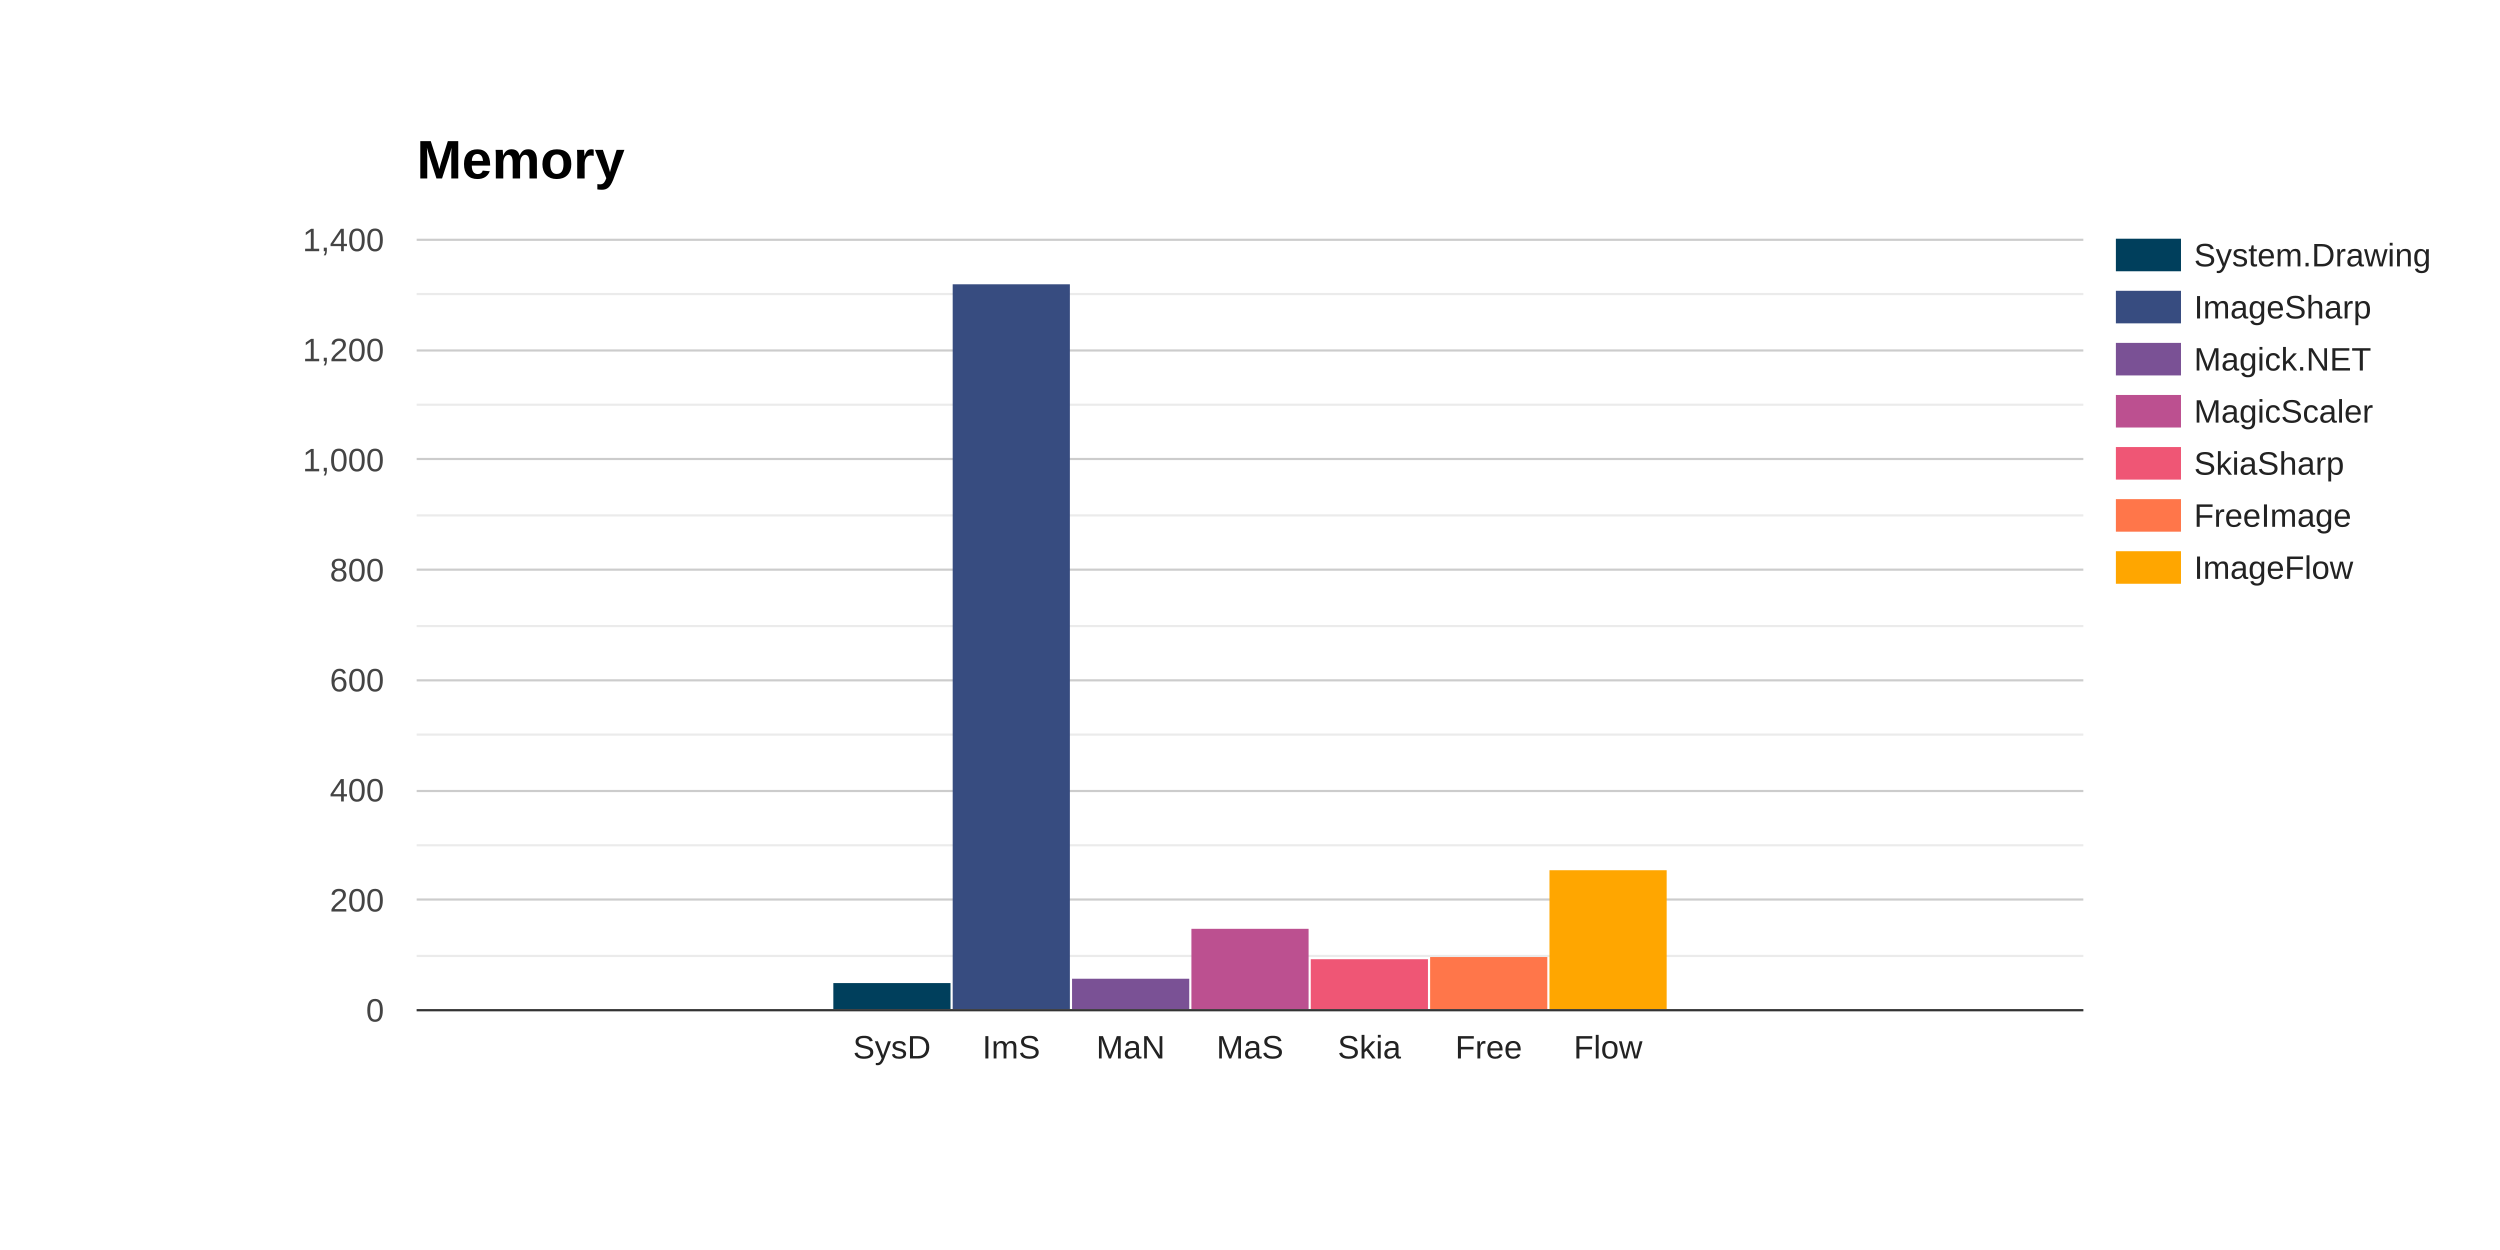
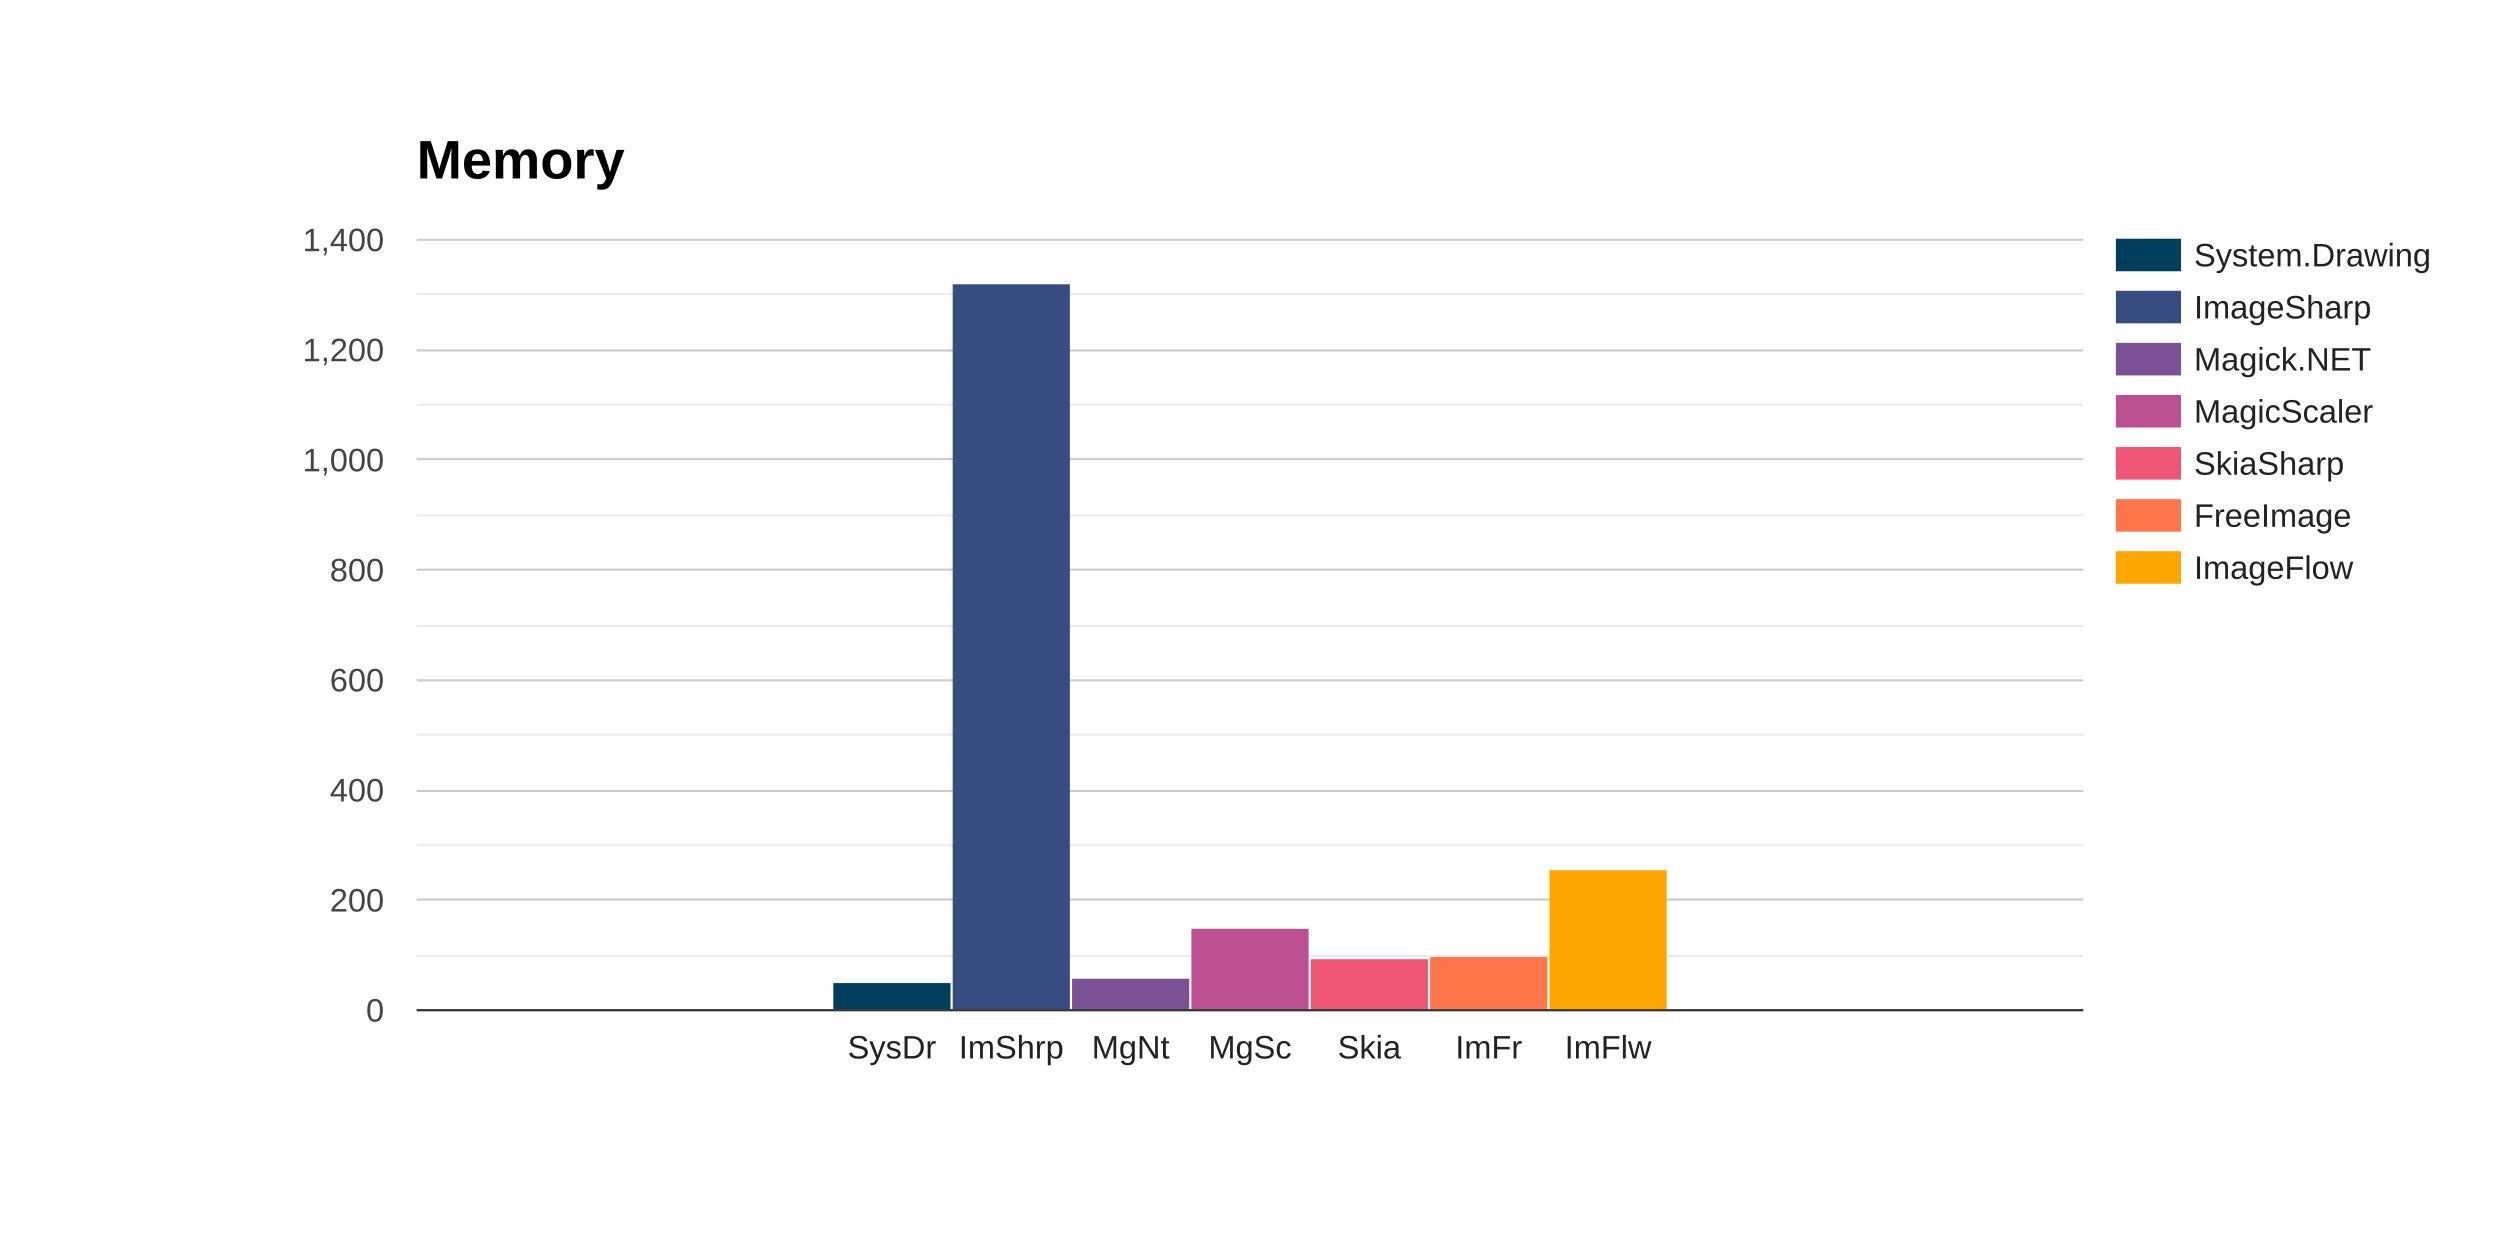
<svg xmlns="http://www.w3.org/2000/svg" width="1152" height="576" style="overflow: hidden;" aria-label="A chart.">
  <defs id="_ABSTRACT_RENDERER_ID_8">
    <clipPath id="_ABSTRACT_RENDERER_ID_9">
      <rect x="192" y="110" width="768" height="356" />
    </clipPath>
    <filter id="_ABSTRACT_RENDERER_ID_10">
      <feGaussianBlur in="SourceAlpha" stdDeviation="2" />
      <feOffset dx="1" dy="1" />
      <feComponentTransfer>
        <feFuncA type="linear" slope="0.1" />
      </feComponentTransfer>
      <feMerge>
        <feMergeNode />
        <feMergeNode in="SourceGraphic" />
      </feMerge>
    </filter>
  </defs>
  <rect x="0" y="0" width="1152" height="576" stroke="none" stroke-width="0" fill="#ffffff" />
  <g>
    <text text-anchor="start" x="192" y="82.25" font-family="Arial" font-size="25" font-weight="bold" stroke="none" stroke-width="0" fill="#000000">Memory
		</text>
    <rect x="192" y="61" width="768" height="25" stroke="none" stroke-width="0" fill-opacity="0" fill="#ffffff" />
  </g>
  <g>
    <rect x="975" y="110" width="162" height="159" stroke="none" stroke-width="0" fill-opacity="0" fill="#ffffff" />
    <g>
      <rect x="975" y="110" width="162" height="15" stroke="none" stroke-width="0" fill-opacity="0" fill="#ffffff" />
      <g>
        <text text-anchor="start" x="1011" y="122.75" font-family="Arial" font-size="15" stroke="none" stroke-width="0" fill="#222222">System.Drawing
				</text>
      </g>
      <rect x="975" y="110" width="30" height="15" stroke="none" stroke-width="0" fill="#003f5c" />
    </g>
    <g>
      <rect x="975" y="134" width="162" height="15" stroke="none" stroke-width="0" fill-opacity="0" fill="#ffffff" />
      <g>
        <text text-anchor="start" x="1011" y="146.75" font-family="Arial" font-size="15" stroke="none" stroke-width="0" fill="#222222">ImageSharp
				</text>
      </g>
      <rect x="975" y="134" width="30" height="15" stroke="none" stroke-width="0" fill="#374c80" />
    </g>
    <g>
      <rect x="975" y="158" width="162" height="15" stroke="none" stroke-width="0" fill-opacity="0" fill="#ffffff" />
      <g>
        <text text-anchor="start" x="1011" y="170.75" font-family="Arial" font-size="15" stroke="none" stroke-width="0" fill="#222222">Magick.NET
				</text>
      </g>
      <rect x="975" y="158" width="30" height="15" stroke="none" stroke-width="0" fill="#7a5195" />
    </g>
    <g>
      <rect x="975" y="182" width="162" height="15" stroke="none" stroke-width="0" fill-opacity="0" fill="#ffffff" />
      <g>
        <text text-anchor="start" x="1011" y="194.75" font-family="Arial" font-size="15" stroke="none" stroke-width="0" fill="#222222">MagicScaler
				</text>
      </g>
      <rect x="975" y="182" width="30" height="15" stroke="none" stroke-width="0" fill="#bc5090" />
    </g>
    <g>
      <rect x="975" y="206" width="162" height="15" stroke="none" stroke-width="0" fill-opacity="0" fill="#ffffff" />
      <g>
        <text text-anchor="start" x="1011" y="218.75" font-family="Arial" font-size="15" stroke="none" stroke-width="0" fill="#222222">SkiaSharp
				</text>
      </g>
      <rect x="975" y="206" width="30" height="15" stroke="none" stroke-width="0" fill="#ef5675" />
    </g>
    <g>
      <rect x="975" y="230" width="162" height="15" stroke="none" stroke-width="0" fill-opacity="0" fill="#ffffff" />
      <g>
        <text text-anchor="start" x="1011" y="242.75" font-family="Arial" font-size="15" stroke="none" stroke-width="0" fill="#222222">FreeImage
				</text>
      </g>
      <rect x="975" y="230" width="30" height="15" stroke="none" stroke-width="0" fill="#ff764a" />
    </g>
    <g>
      <rect x="975" y="254" width="162" height="15" stroke="none" stroke-width="0" fill-opacity="0" fill="#ffffff" />
      <g>
        <text text-anchor="start" x="1011" y="266.75" font-family="Arial" font-size="15" stroke="none" stroke-width="0" fill="#222222">ImageFlow
				</text>
      </g>
      <rect x="975" y="254" width="30" height="15" stroke="none" stroke-width="0" fill="#ffa600" />
    </g>
  </g>
  <g>
    <rect x="192" y="110" width="768" height="356" stroke="none" stroke-width="0" fill="#ffffff" />
    <g clip-path="url(https://www.statskingdom.com/chart-maker.html#_ABSTRACT_RENDERER_ID_9)">
      <g>
        <rect x="192" y="465" width="768" height="1" stroke="none" stroke-width="0" fill="#cccccc" />
        <rect x="192" y="414" width="768" height="1" stroke="none" stroke-width="0" fill="#cccccc" />
        <rect x="192" y="364" width="768" height="1" stroke="none" stroke-width="0" fill="#cccccc" />
        <rect x="192" y="313" width="768" height="1" stroke="none" stroke-width="0" fill="#cccccc" />
        <rect x="192" y="262" width="768" height="1" stroke="none" stroke-width="0" fill="#cccccc" />
        <rect x="192" y="211" width="768" height="1" stroke="none" stroke-width="0" fill="#cccccc" />
        <rect x="192" y="161" width="768" height="1" stroke="none" stroke-width="0" fill="#cccccc" />
        <rect x="192" y="110" width="768" height="1" stroke="none" stroke-width="0" fill="#cccccc" />
        <rect x="192" y="440" width="768" height="1" stroke="none" stroke-width="0" fill="#ebebeb" />
        <rect x="192" y="389" width="768" height="1" stroke="none" stroke-width="0" fill="#ebebeb" />
        <rect x="192" y="338" width="768" height="1" stroke="none" stroke-width="0" fill="#ebebeb" />
        <rect x="192" y="288" width="768" height="1" stroke="none" stroke-width="0" fill="#ebebeb" />
        <rect x="192" y="237" width="768" height="1" stroke="none" stroke-width="0" fill="#ebebeb" />
        <rect x="192" y="186" width="768" height="1" stroke="none" stroke-width="0" fill="#ebebeb" />
        <rect x="192" y="135" width="768" height="1" stroke="none" stroke-width="0" fill="#ebebeb" />
      </g>
      <g>
        <rect x="384" y="453" width="54" height="12" stroke="none" stroke-width="0" fill="#003f5c" />
        <rect x="439" y="131" width="54" height="334" stroke="none" stroke-width="0" fill="#374c80" />
        <rect x="494" y="451" width="54" height="14" stroke="none" stroke-width="0" fill="#7a5195" />
        <rect x="549" y="428" width="54" height="37" stroke="none" stroke-width="0" fill="#bc5090" />
        <rect x="604" y="442" width="54" height="23" stroke="none" stroke-width="0" fill="#ef5675" />
        <rect x="659" y="441" width="54" height="24" stroke="none" stroke-width="0" fill="#ff764a" />
        <rect x="714" y="401" width="54" height="64" stroke="none" stroke-width="0" fill="#ffa600" />
      </g>
      <g>
        <rect x="192" y="465" width="768" height="1" stroke="none" stroke-width="0" fill="#333333" />
      </g>
    </g>
    <g />
    <g>
      <g>
-         <text text-anchor="middle" x="411" y="487.75" font-family="Arial" font-size="15" stroke="none" stroke-width="0" fill="#222222">SysD
+         <text text-anchor="middle" x="411" y="487.75" font-family="Arial" font-size="15" stroke="none" stroke-width="0" fill="#222222">SysDr
				</text>
-         <text text-anchor="middle" x="466" y="487.75" font-family="Arial" font-size="15" stroke="none" stroke-width="0" fill="#222222">ImS
+         <text text-anchor="middle" x="466" y="487.75" font-family="Arial" font-size="15" stroke="none" stroke-width="0" fill="#222222">ImShrp
				</text>
-         <text text-anchor="middle" x="521" y="487.75" font-family="Arial" font-size="15" stroke="none" stroke-width="0" fill="#222222">MaN
+         <text text-anchor="middle" x="521" y="487.75" font-family="Arial" font-size="15" stroke="none" stroke-width="0" fill="#222222">MgNt
				</text>
-         <text text-anchor="middle" x="576" y="487.75" font-family="Arial" font-size="15" stroke="none" stroke-width="0" fill="#222222">MaS
+         <text text-anchor="middle" x="576" y="487.75" font-family="Arial" font-size="15" stroke="none" stroke-width="0" fill="#222222">MgSc
				</text>
        <text text-anchor="middle" x="631" y="487.75" font-family="Arial" font-size="15" stroke="none" stroke-width="0" fill="#222222">Skia
				</text>
-         <text text-anchor="middle" x="686" y="487.75" font-family="Arial" font-size="15" stroke="none" stroke-width="0" fill="#222222">Free
+         <text text-anchor="middle" x="686" y="487.75" font-family="Arial" font-size="15" stroke="none" stroke-width="0" fill="#222222">ImFr
				</text>
-         <text text-anchor="middle" x="741" y="487.75" font-family="Arial" font-size="15" stroke="none" stroke-width="0" fill="#222222">Flow
+         <text text-anchor="middle" x="741" y="487.75" font-family="Arial" font-size="15" stroke="none" stroke-width="0" fill="#222222">ImFlw
				</text>
      </g>
      <g>
        <text text-anchor="end" x="177" y="470.75" font-family="Arial" font-size="15" stroke="none" stroke-width="0" fill="#444444">0
				</text>
      </g>
      <g>
        <text text-anchor="end" x="177" y="420.036" font-family="Arial" font-size="15" stroke="none" stroke-width="0" fill="#444444">200
				</text>
      </g>
      <g>
        <text text-anchor="end" x="177" y="369.321" font-family="Arial" font-size="15" stroke="none" stroke-width="0" fill="#444444">400
				</text>
      </g>
      <g>
        <text text-anchor="end" x="177" y="318.607" font-family="Arial" font-size="15" stroke="none" stroke-width="0" fill="#444444">600
				</text>
      </g>
      <g>
        <text text-anchor="end" x="177" y="267.893" font-family="Arial" font-size="15" stroke="none" stroke-width="0" fill="#444444">800
				</text>
      </g>
      <g>
        <text text-anchor="end" x="177" y="217.179" font-family="Arial" font-size="15" stroke="none" stroke-width="0" fill="#444444">1,000
				</text>
      </g>
      <g>
        <text text-anchor="end" x="177" y="166.464" font-family="Arial" font-size="15" stroke="none" stroke-width="0" fill="#444444">1,200
				</text>
      </g>
      <g>
        <text text-anchor="end" x="177" y="115.75" font-family="Arial" font-size="15" stroke="none" stroke-width="0" fill="#444444">1,400
				</text>
      </g>
    </g>
  </g>
  <g />
</svg>
